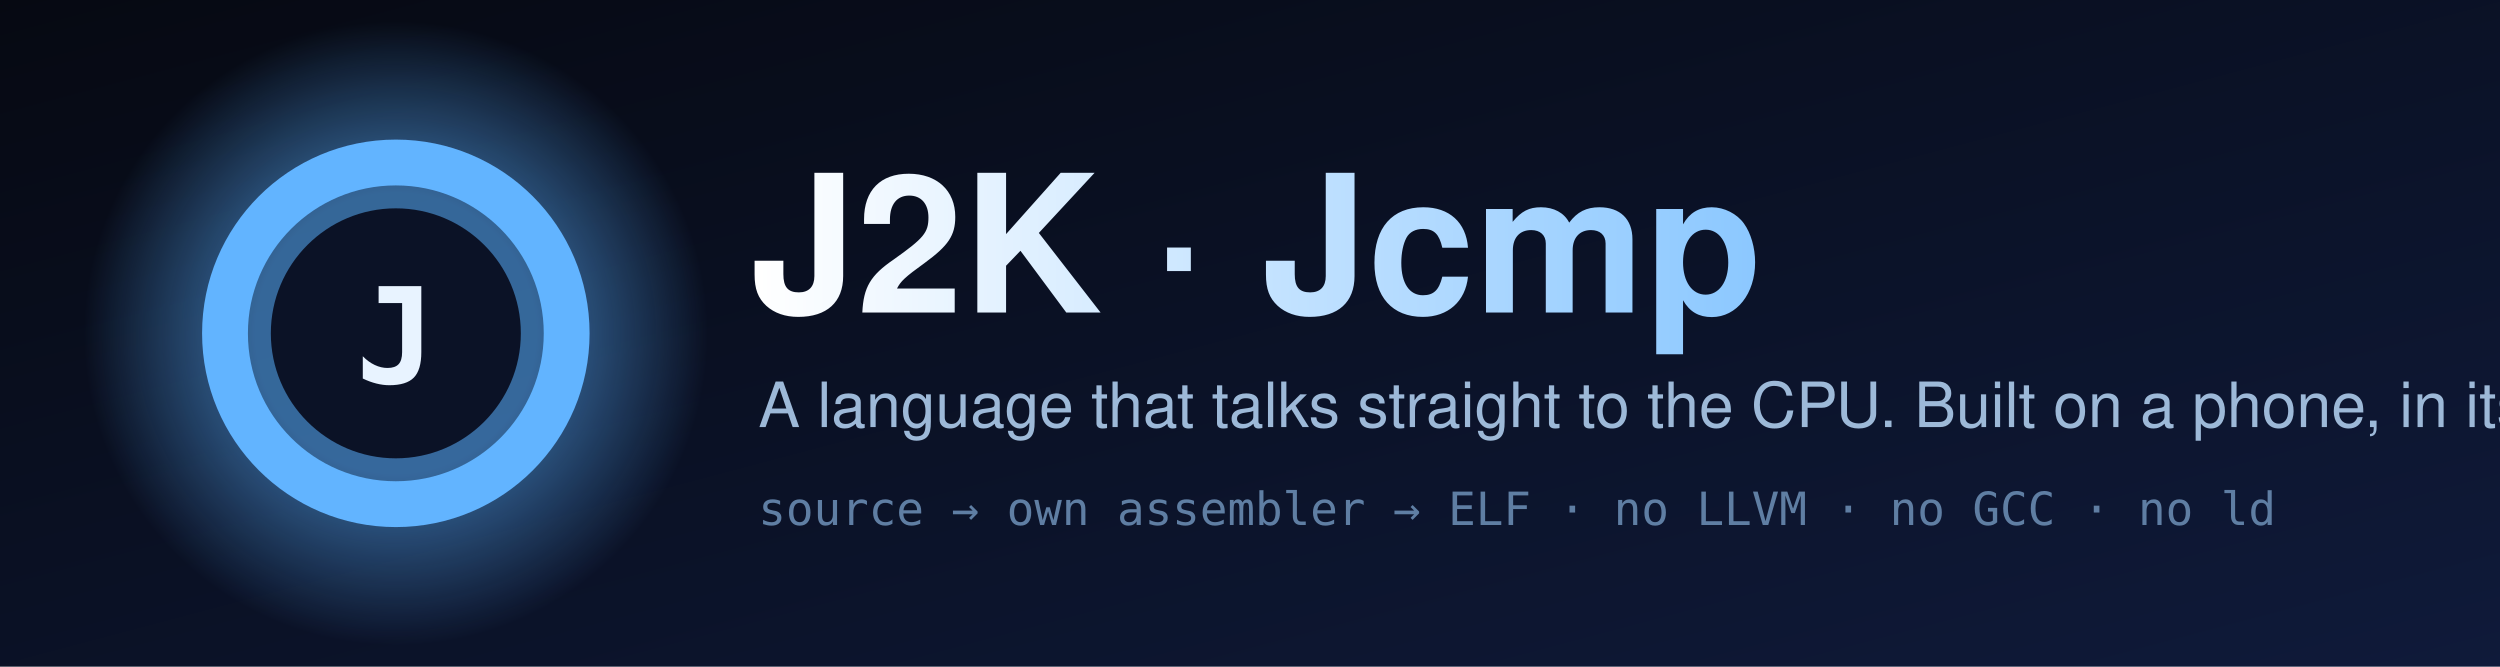
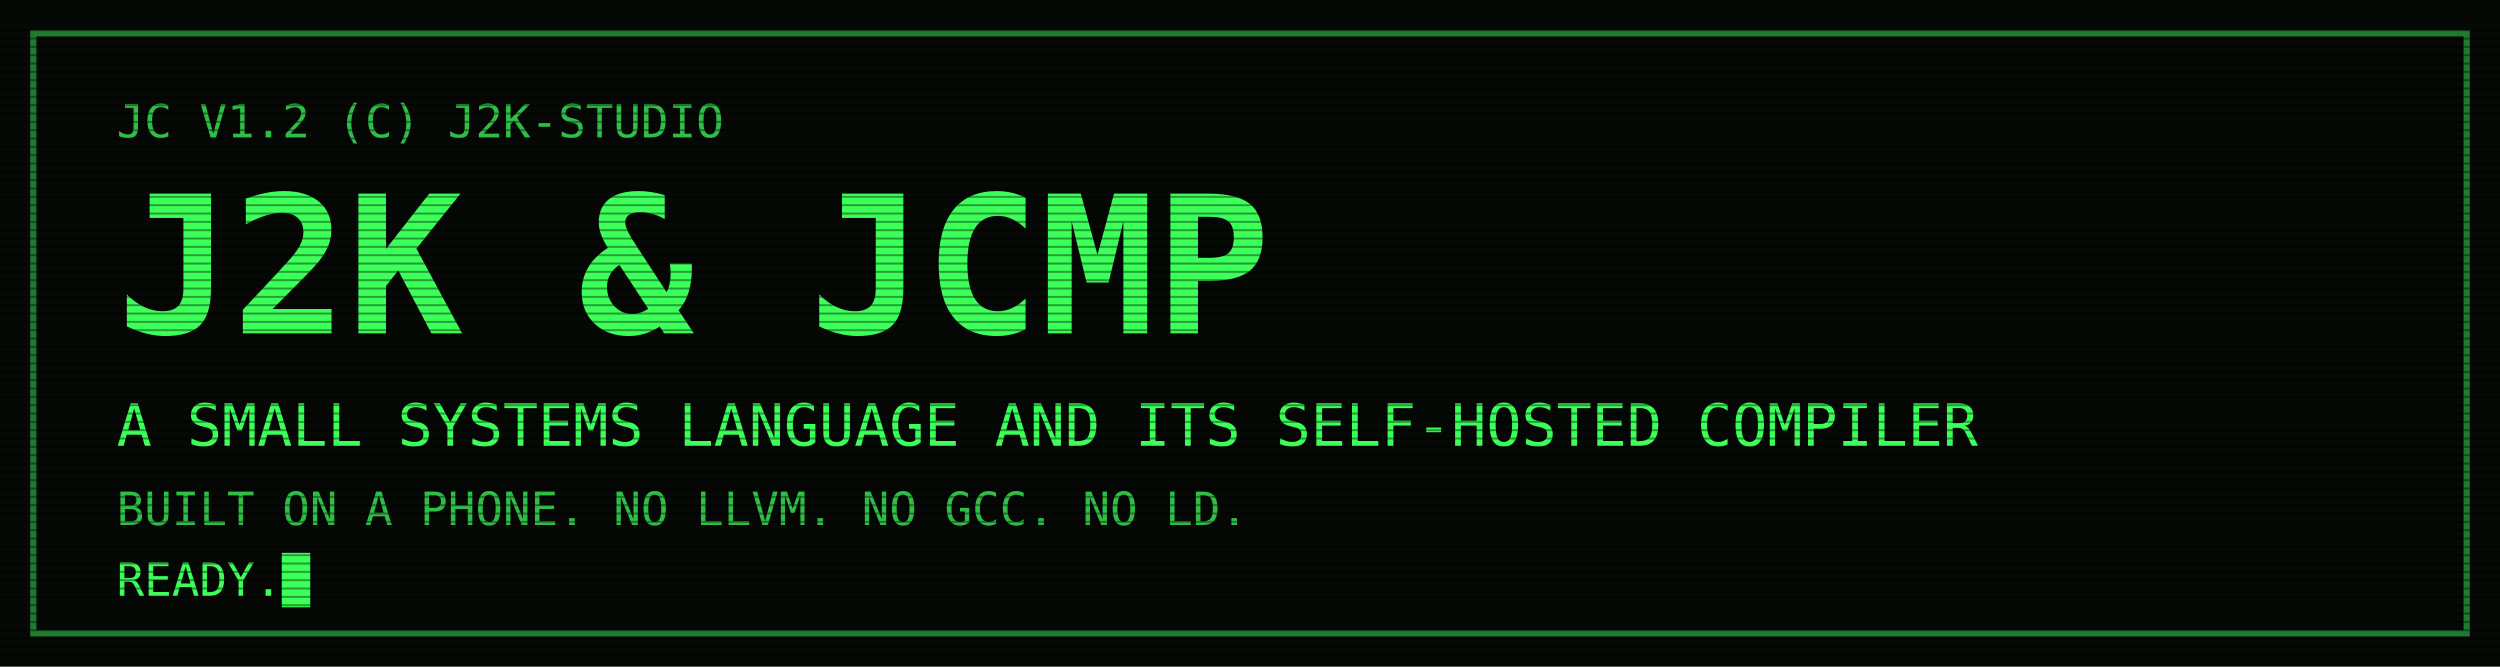
<svg xmlns="http://www.w3.org/2000/svg" viewBox="0 0 1200 320" width="1200" height="320" role="img" aria-label="J2K and Jcmp">
  <defs>
-     <linearGradient id="bg" x1="0" y1="0" x2="1" y2="1">
-       <stop offset="0" stop-color="#060912" />
-       <stop offset="1" stop-color="#0f1a3a" />
-     </linearGradient>
-     <radialGradient id="glow" cx="0.5" cy="0.5" r="0.5">
-       <stop offset="0.45" stop-color="#5ab0ff" stop-opacity="0.55" />
-       <stop offset="1" stop-color="#5ab0ff" stop-opacity="0" />
-     </radialGradient>
-     <linearGradient id="txt" x1="0" y1="0" x2="1" y2="0">
-       <stop offset="0" stop-color="#ffffff" />
-       <stop offset="1" stop-color="#8cc8ff" />
-     </linearGradient>
+     <pattern id="scan" width="4" height="4" patternUnits="userSpaceOnUse">
+       <rect width="4" height="1" y="2" fill="#000" opacity="0.35" />
+     </pattern>
  </defs>
-   <rect width="1200" height="320" fill="url(#bg)" />
-   <circle cx="190" cy="160" r="150" fill="url(#glow)" />
-   <circle cx="190" cy="160" r="82" fill="none" stroke="#62b4ff" stroke-width="22" />
-   <circle cx="190" cy="160" r="60" fill="#0b1226" />
-   <text x="190" y="184" font-family="monospace" font-size="64" font-weight="700" fill="#e8f3ff" text-anchor="middle">J</text>
-   <text x="360" y="150" font-family="Helvetica, Arial, sans-serif" font-size="92" font-weight="700" fill="url(#txt)">J2K · Jcmp</text>
-   <text x="364" y="205" font-family="Helvetica, Arial, sans-serif" font-size="30" fill="#9db9d8">A language that talks straight to the CPU. Built on a phone, in itself.</text>
-   <text x="364" y="252" font-family="monospace" font-size="22" fill="#5f7ea3">source → own assembler → ELF · no LLVM · no GCC · no ld</text>
+   <rect width="1200" height="320" fill="#050805" />
+   <rect x="16" y="16" width="1168" height="288" fill="none" stroke="#1f7a30" stroke-width="3" />
+   <g font-family="monospace" fill="#3cff5a">
+     <text x="56" y="66" font-size="22" fill="#2fbf47">JC V1.2   (C) J2K-STUDIO</text>
+     <text x="56" y="160" font-size="92" font-weight="bold">J2K &amp; JCMP</text>
+     <text x="56" y="214" font-size="28">A SMALL SYSTEMS LANGUAGE AND ITS SELF-HOSTED COMPILER</text>
+     <text x="56" y="252" font-size="22" fill="#2fbf47">BUILT ON A PHONE.  NO LLVM.  NO GCC.  NO LD.</text>
+     <text x="56" y="286" font-size="22">READY.<tspan>█</tspan>
+     </text>
+   </g>
+   <rect width="1200" height="320" fill="url(#scan)" />
</svg>
